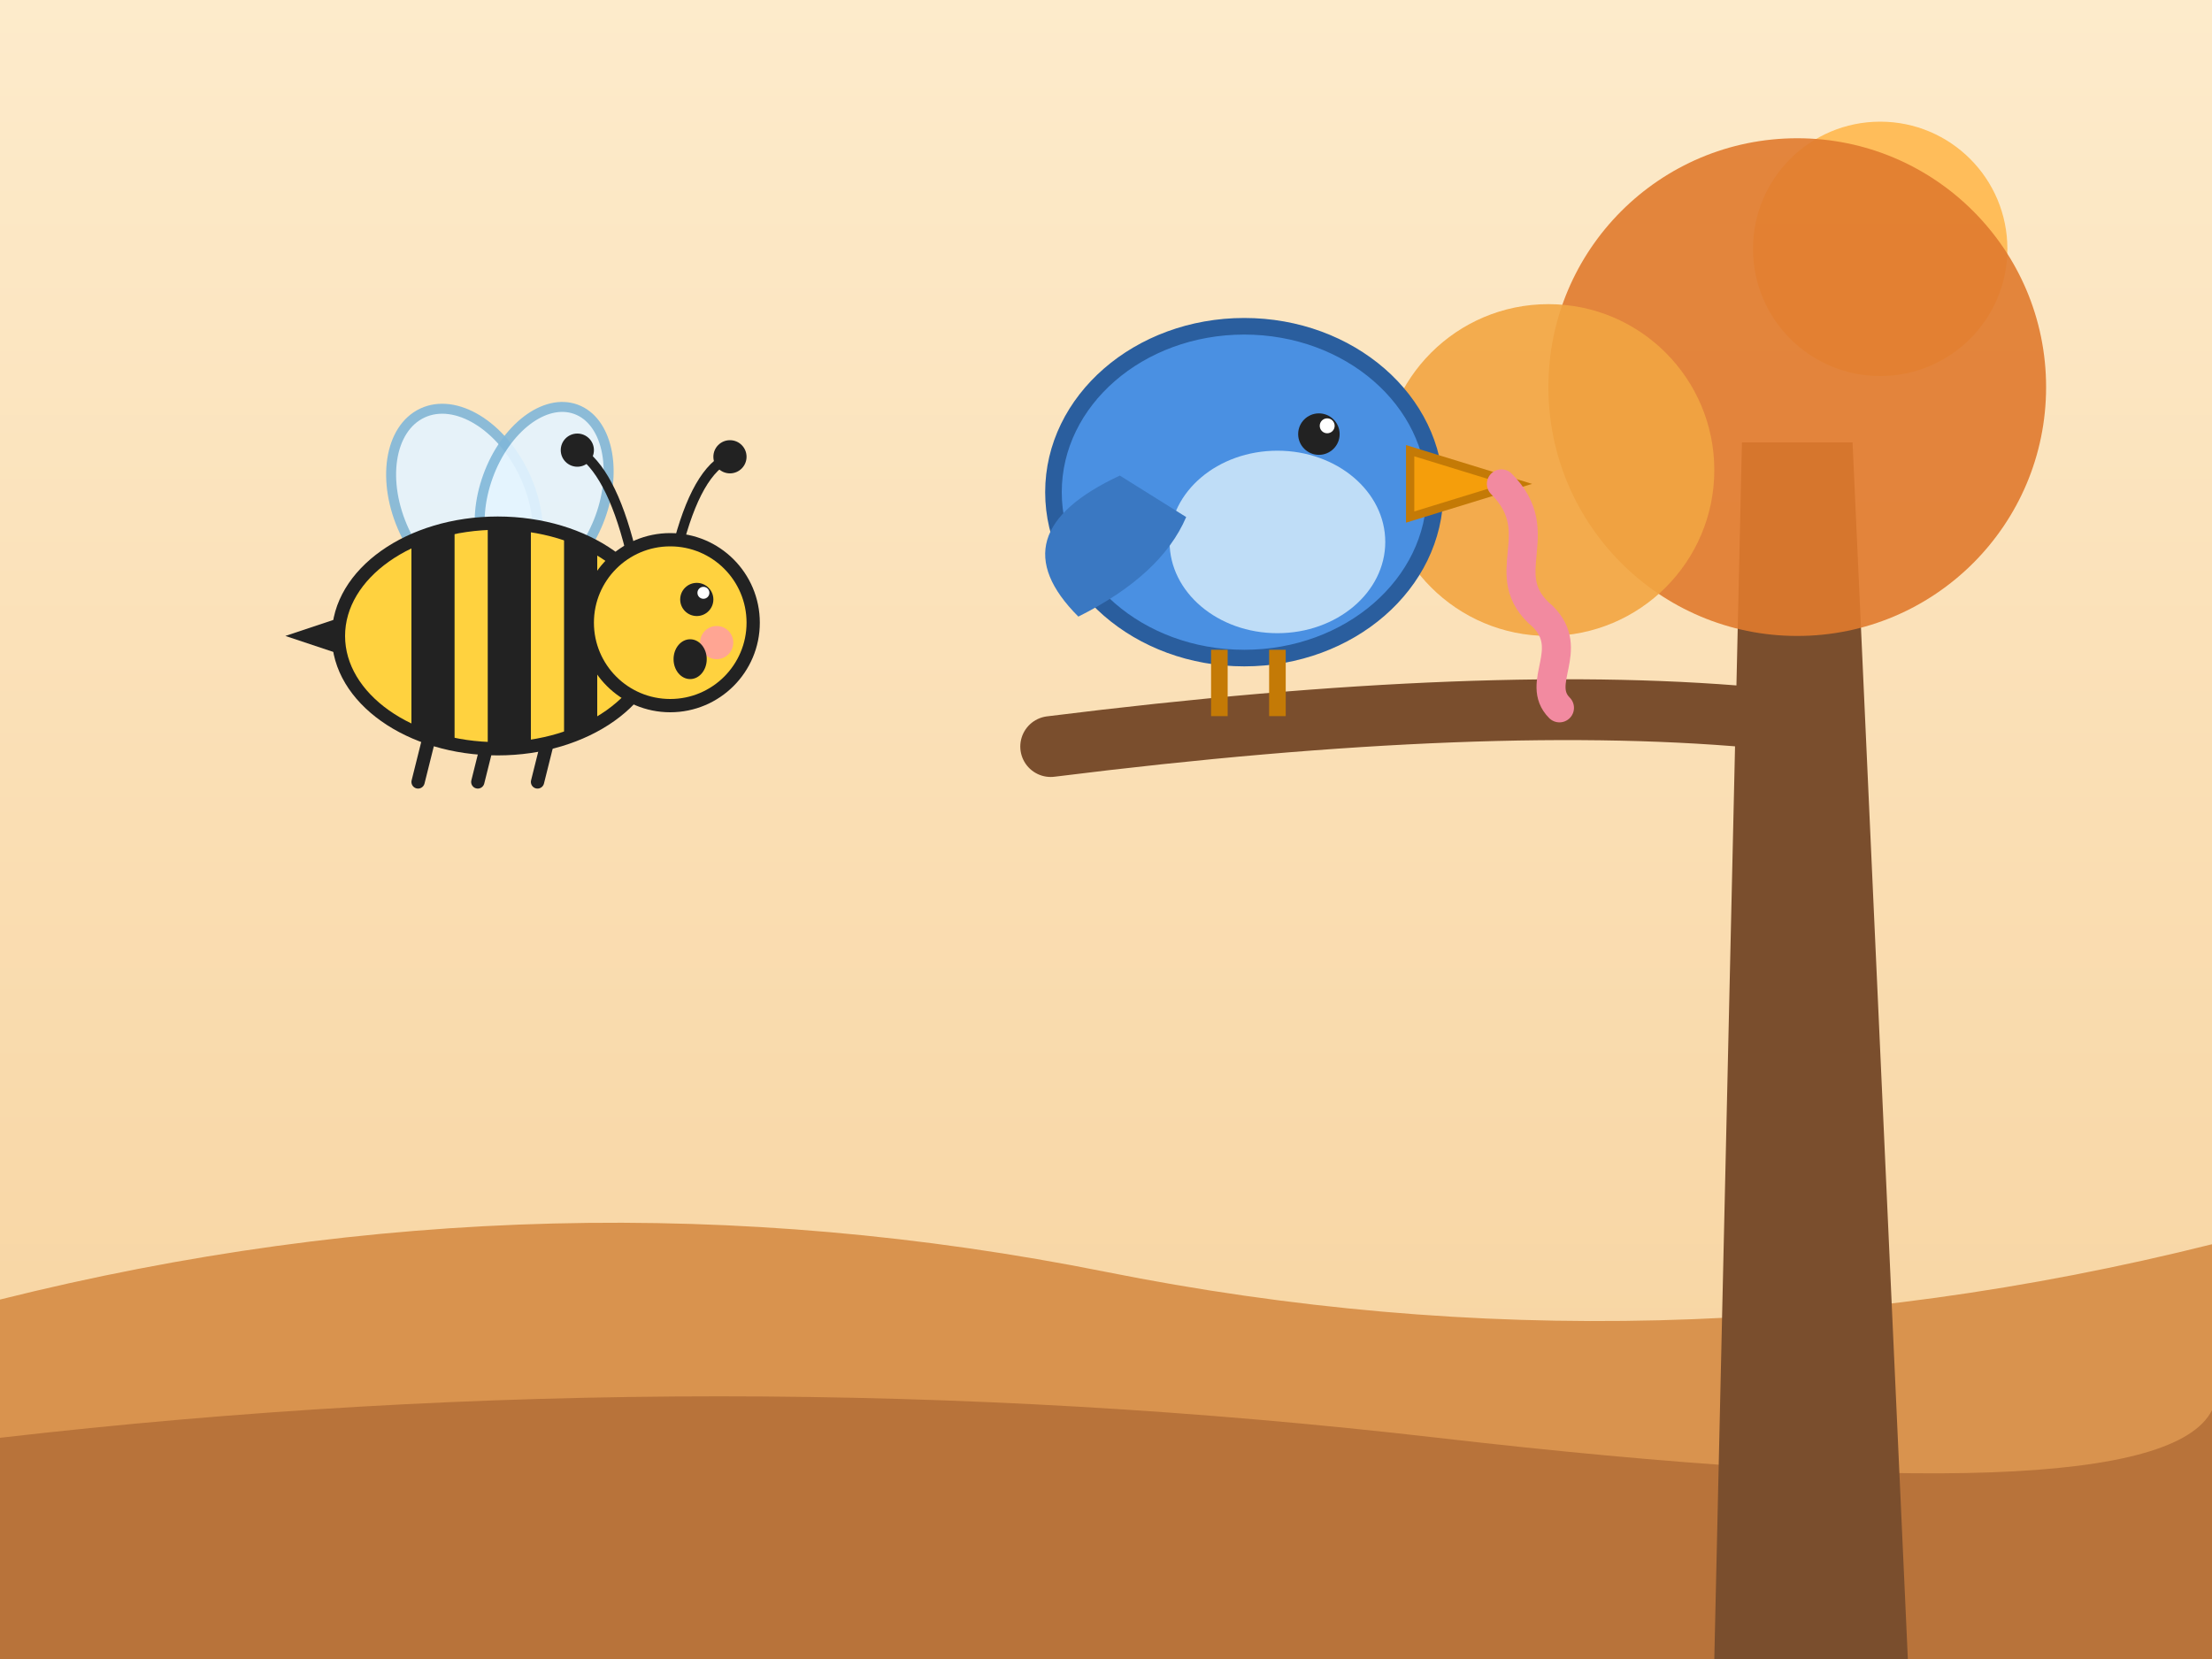
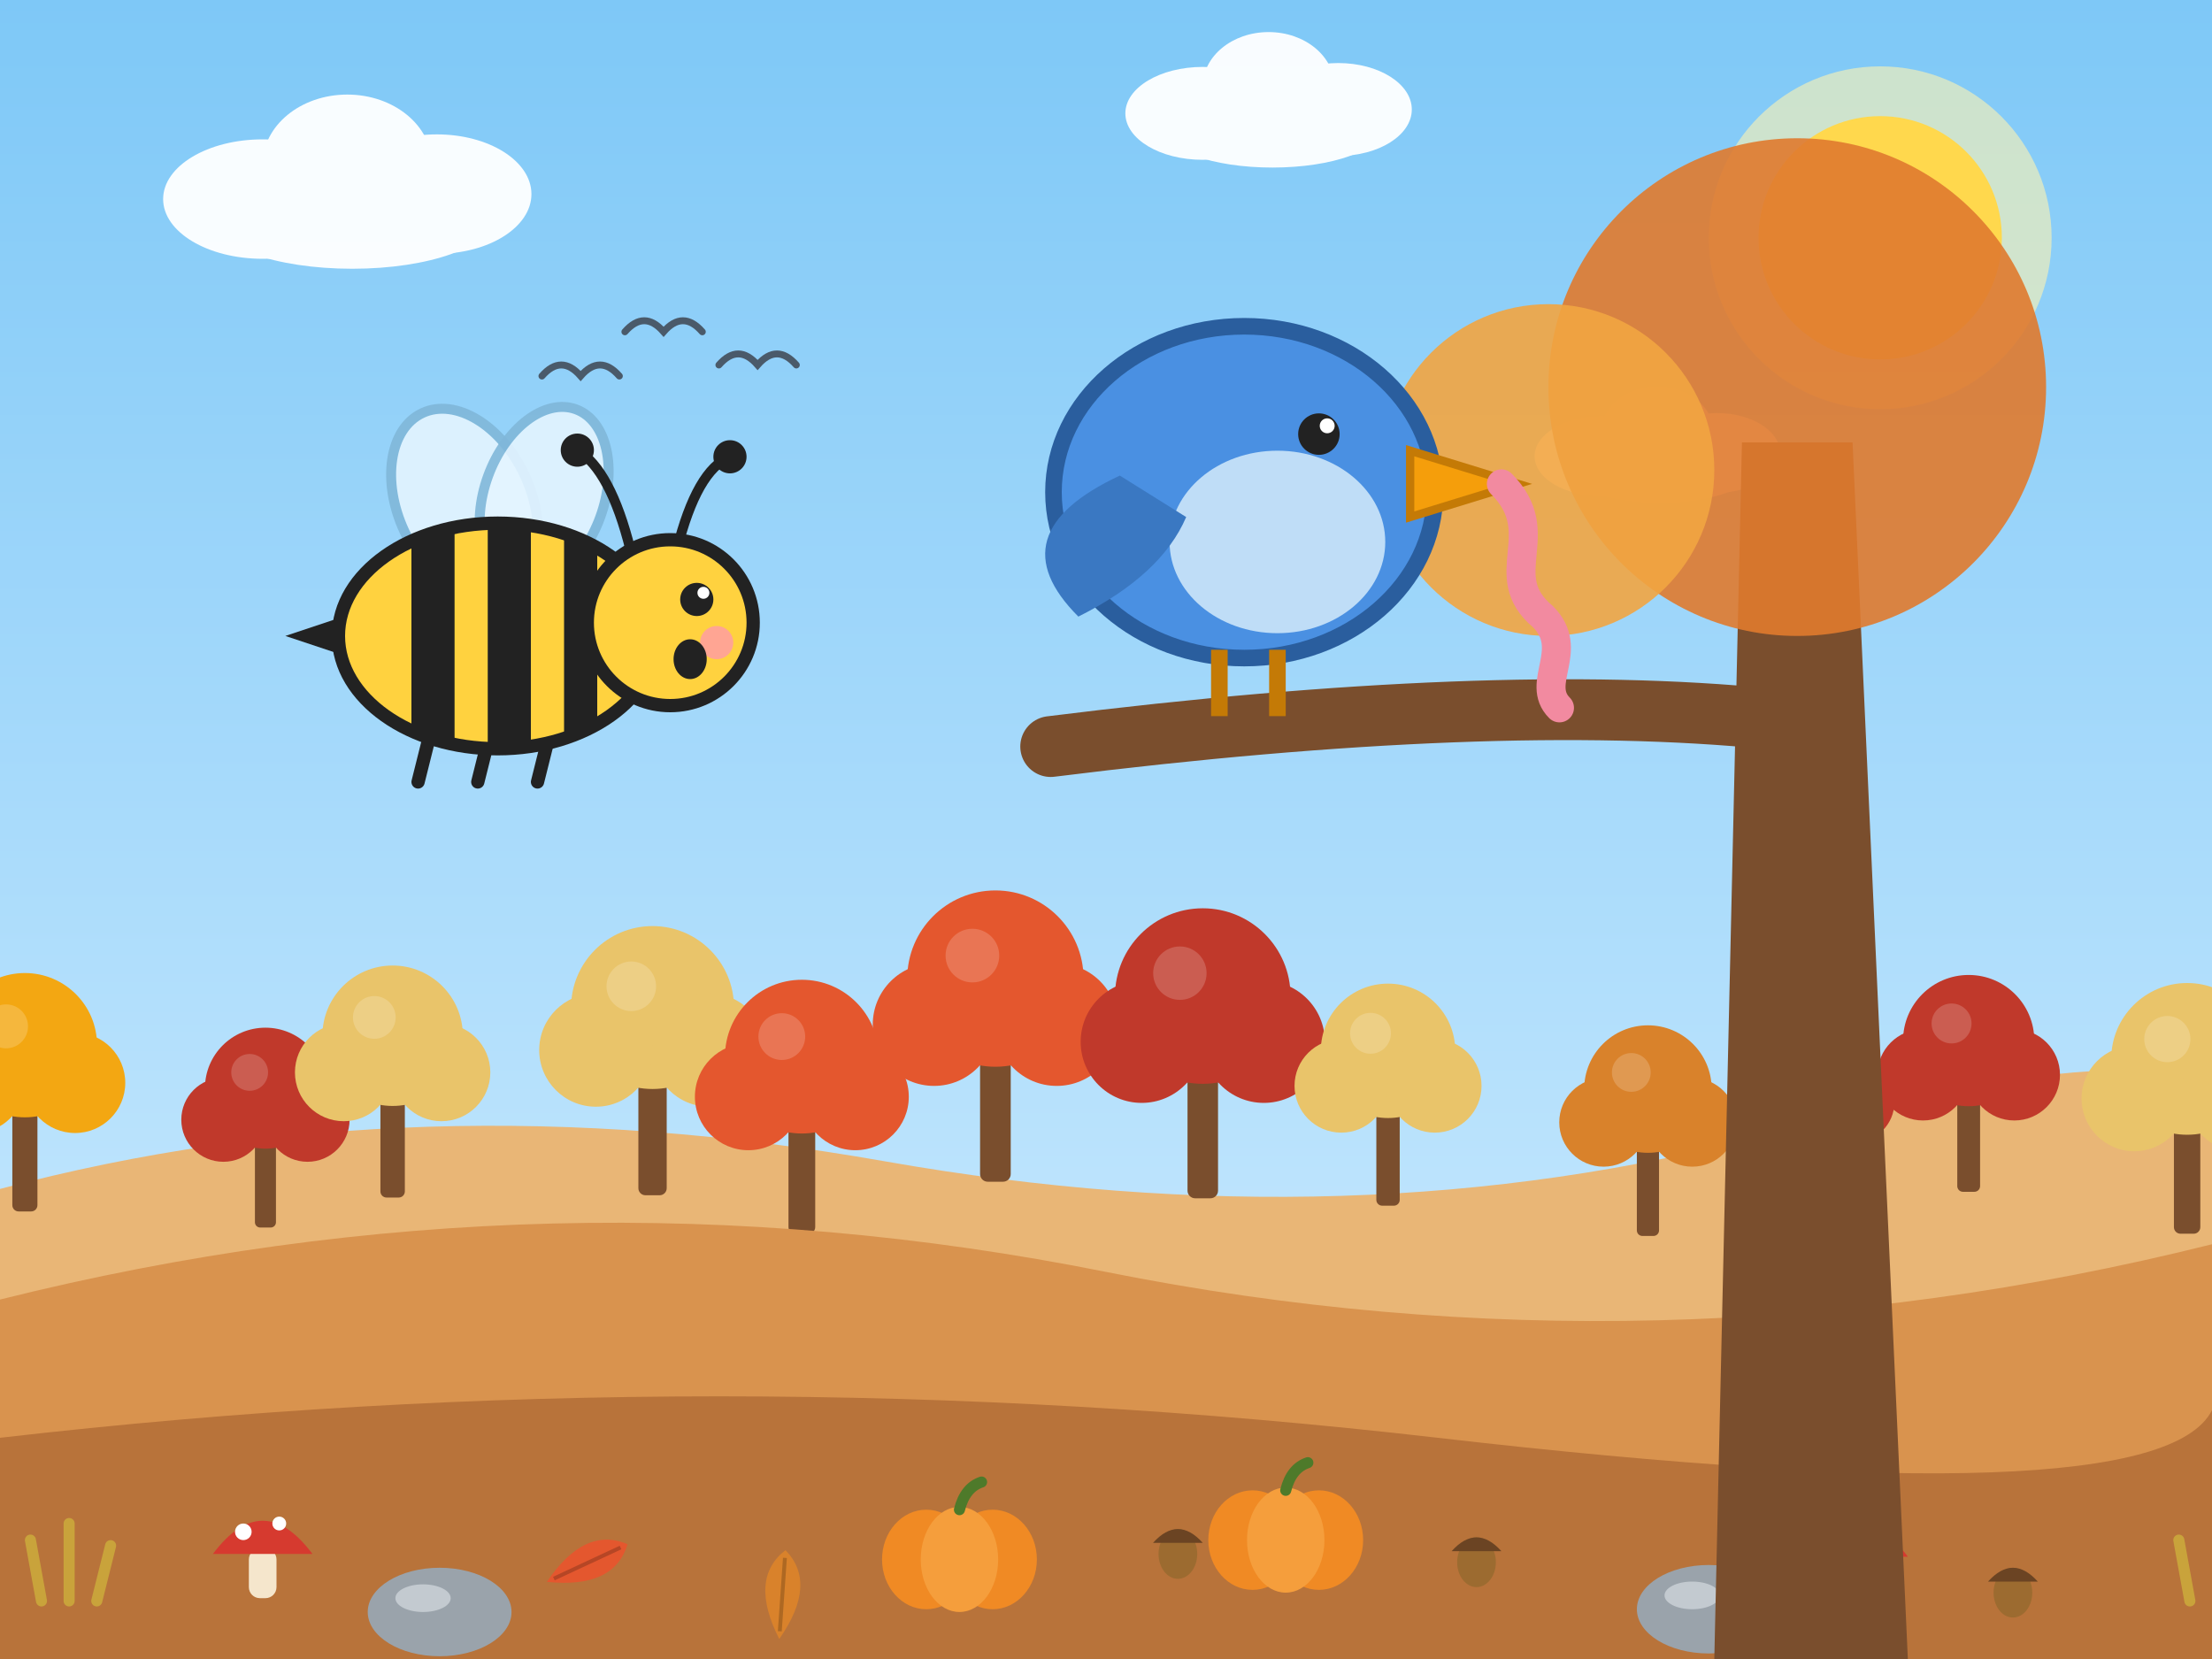
<svg xmlns="http://www.w3.org/2000/svg" viewBox="0 0 800 600">
  <defs>
    <linearGradient id="sky" x1="0" y1="0" x2="0" y2="1">
-       <stop offset="0" stop-color="#FDEBCB" />
-       <stop offset="1" stop-color="#F7D19B" />
+       <stop offset="0" stop-color="#7EC8F7" />
+       <stop offset="1" stop-color="#D4EEFF" />
    </linearGradient>
  </defs>
  <rect width="800" height="600" fill="url(#sky)" />
-   <circle cx="680" cy="90" r="46" fill="#FFB547" opacity=".85" />
+   <circle cx="680" cy="86" r="62" fill="#FFF3B0" opacity=".6" />
+   <circle cx="680" cy="86" r="44" fill="#FFD84D" />
+   <g transform="translate(95 72) scale(0.9)" fill="#fff" opacity=".95">
+     <ellipse cx="0" cy="0" rx="40" ry="24" />
+     <ellipse cx="34" cy="-14" rx="34" ry="28" />
+     <ellipse cx="70" cy="-2" rx="38" ry="24" />
+     <ellipse cx="36" cy="8" rx="56" ry="20" />
+   </g>
+   <g transform="translate(435 41) scale(0.7)" fill="#fff" opacity=".95">
+     <ellipse cx="0" cy="0" rx="40" ry="24" />
+     <ellipse cx="34" cy="-14" rx="34" ry="28" />
+     <ellipse cx="70" cy="-2" rx="38" ry="24" />
+     <ellipse cx="36" cy="8" rx="56" ry="20" />
+   </g>
+   <g transform="translate(579 165) scale(0.6)" fill="#fff" opacity=".95">
+     <ellipse cx="0" cy="0" rx="40" ry="24" />
+     <ellipse cx="34" cy="-14" rx="34" ry="28" />
+     <ellipse cx="70" cy="-2" rx="38" ry="24" />
+     <ellipse cx="36" cy="8" rx="56" ry="20" />
+   </g>
+   <path d="M226 120 q7 -8 14 0 q7 -8 14 0" fill="none" stroke="#4A5A6A" stroke-width="2.5" stroke-linecap="round" />
+   <path d="M260 132 q7 -8 14 0 q7 -8 14 0" fill="none" stroke="#4A5A6A" stroke-width="2.5" stroke-linecap="round" />
+   <path d="M196 136 q7 -8 14 0 q7 -8 14 0" fill="none" stroke="#4A5A6A" stroke-width="2.5" stroke-linecap="round" />
+   <path d="M0 430 Q150 390 320 420 T640 410 T800 400 V600 H0Z" fill="#E9B676" />
+   <g transform="translate(9 437) scale(0.5672673)">
+     <rect x="-8" y="-72" width="16" height="74" rx="4" fill="#7A4E2D" />
+     <circle cx="0" cy="-104" r="46" fill="#F3A712" />
+     <circle cx="-32" cy="-80" r="32" fill="#F3A712" />
+     <circle cx="32" cy="-80" r="32" fill="#F3A712" />
+     <circle cx="-12" cy="-116" r="14" fill="#fff" opacity=".18" />
+   </g>
+   <g transform="translate(96 443) scale(0.4754936)">
+     <rect x="-8" y="-72" width="16" height="74" rx="4" fill="#7A4E2D" />
+     <circle cx="0" cy="-104" r="46" fill="#C0392B" />
+     <circle cx="-32" cy="-80" r="32" fill="#C0392B" />
+     <circle cx="32" cy="-80" r="32" fill="#C0392B" />
+     <circle cx="-12" cy="-116" r="14" fill="#fff" opacity=".18" />
+   </g>
+   <g transform="translate(142 432) scale(0.5520378)">
+     <rect x="-8" y="-72" width="16" height="74" rx="4" fill="#7A4E2D" />
+     <circle cx="0" cy="-104" r="46" fill="#E9C46A" />
+     <circle cx="-32" cy="-80" r="32" fill="#E9C46A" />
+     <circle cx="32" cy="-80" r="32" fill="#E9C46A" />
+     <circle cx="-12" cy="-116" r="14" fill="#fff" opacity=".18" />
+   </g>
+   <g transform="translate(236 431) scale(0.6404814)">
+     <rect x="-8" y="-72" width="16" height="74" rx="4" fill="#7A4E2D" />
+     <circle cx="0" cy="-104" r="46" fill="#E9C46A" />
+     <circle cx="-32" cy="-80" r="32" fill="#E9C46A" />
+     <circle cx="32" cy="-80" r="32" fill="#E9C46A" />
+     <circle cx="-12" cy="-116" r="14" fill="#fff" opacity=".18" />
+   </g>
+   <g transform="translate(290 445) scale(0.6043631)">
+     <rect x="-8" y="-72" width="16" height="74" rx="4" fill="#7A4E2D" />
+     <circle cx="0" cy="-104" r="46" fill="#E4572E" />
+     <circle cx="-32" cy="-80" r="32" fill="#E4572E" />
+     <circle cx="32" cy="-80" r="32" fill="#E4572E" />
+     <circle cx="-12" cy="-116" r="14" fill="#fff" opacity=".18" />
+   </g>
+   <g transform="translate(360 426) scale(0.6930843)">
+     <rect x="-8" y="-72" width="16" height="74" rx="4" fill="#7A4E2D" />
+     <circle cx="0" cy="-104" r="46" fill="#E4572E" />
+     <circle cx="-32" cy="-80" r="32" fill="#E4572E" />
+     <circle cx="32" cy="-80" r="32" fill="#E4572E" />
+     <circle cx="-12" cy="-116" r="14" fill="#fff" opacity=".18" />
+   </g>
+   <g transform="translate(435 432) scale(0.6900318)">
+     <rect x="-8" y="-72" width="16" height="74" rx="4" fill="#7A4E2D" />
+     <circle cx="0" cy="-104" r="46" fill="#C0392B" />
+     <circle cx="-32" cy="-80" r="32" fill="#C0392B" />
+     <circle cx="32" cy="-80" r="32" fill="#C0392B" />
+     <circle cx="-12" cy="-116" r="14" fill="#fff" opacity=".18" />
+   </g>
+   <g transform="translate(502 435) scale(0.5284128)">
+     <rect x="-8" y="-72" width="16" height="74" rx="4" fill="#7A4E2D" />
+     <circle cx="0" cy="-104" r="46" fill="#E9C46A" />
+     <circle cx="-32" cy="-80" r="32" fill="#E9C46A" />
+     <circle cx="32" cy="-80" r="32" fill="#E9C46A" />
+     <circle cx="-12" cy="-116" r="14" fill="#fff" opacity=".18" />
+   </g>
+   <g transform="translate(596 446) scale(0.5011949)">
+     <rect x="-8" y="-72" width="16" height="74" rx="4" fill="#7A4E2D" />
+     <circle cx="0" cy="-104" r="46" fill="#D9822B" />
+     <circle cx="-32" cy="-80" r="32" fill="#D9822B" />
+     <circle cx="32" cy="-80" r="32" fill="#D9822B" />
+     <circle cx="-12" cy="-116" r="14" fill="#fff" opacity=".18" />
+   </g>
+   <g transform="translate(656 435) scale(0.4553926)">
+     <rect x="-8" y="-72" width="16" height="74" rx="4" fill="#7A4E2D" />
+     <circle cx="0" cy="-104" r="46" fill="#C0392B" />
+     <circle cx="-32" cy="-80" r="32" fill="#C0392B" />
+     <circle cx="32" cy="-80" r="32" fill="#C0392B" />
+     <circle cx="-12" cy="-116" r="14" fill="#fff" opacity=".18" />
+   </g>
+   <g transform="translate(712 430) scale(0.515953)">
+     <rect x="-8" y="-72" width="16" height="74" rx="4" fill="#7A4E2D" />
+     <circle cx="0" cy="-104" r="46" fill="#C0392B" />
+     <circle cx="-32" cy="-80" r="32" fill="#C0392B" />
+     <circle cx="32" cy="-80" r="32" fill="#C0392B" />
+     <circle cx="-12" cy="-116" r="14" fill="#fff" opacity=".18" />
+   </g>
+   <g transform="translate(791 445) scale(0.5965353)">
+     <rect x="-8" y="-72" width="16" height="74" rx="4" fill="#7A4E2D" />
+     <circle cx="0" cy="-104" r="46" fill="#E9C46A" />
+     <circle cx="-32" cy="-80" r="32" fill="#E9C46A" />
+     <circle cx="32" cy="-80" r="32" fill="#E9C46A" />
+     <circle cx="-12" cy="-116" r="14" fill="#fff" opacity=".18" />
+   </g>
  <path d="M0 470 Q200 420 400 460 T800 450 V600 H0Z" fill="#D9934E" />
  <path d="M0 520 Q260 490 520 520 T800 510 V600 H0Z" fill="#B8733A" />
+   <path d="M15 579 L11 557 M25 579 L25 551 M35 579 L40 559" stroke="#C9A33B" stroke-width="4" stroke-linecap="round" />
+   <g transform="translate(95 578)">
+     <rect x="-5" y="-18" width="10" height="18" rx="4" fill="#F5E6CC" />
+     <path d="M-18 -16 Q0 -40 18 -16Z" fill="#D63A2F" />
+     <circle cx="-7" cy="-24" r="3" fill="#fff" />
+     <circle cx="6" cy="-27" r="2.5" fill="#fff" />
+   </g>
+   <g transform="translate(159 583) scale(1.0)">
+     <ellipse cx="0" cy="0" rx="26" ry="16" fill="#9AA3AB" />
+     <ellipse cx="-6" cy="-5" rx="10" ry="5" fill="#C3CAD0" />
+   </g>
+   <g transform="translate(213 565) rotate(65) scale(0.7)">
+     <path d="M0 -22 Q18 -6 0 24 Q-18 -6 0 -22Z" fill="#E4572E" />
+     <path d="M0 -18 V20" stroke="#00000033" stroke-width="2" />
+   </g>
+   <g transform="translate(283 576) rotate(4) scale(0.7)">
+     <path d="M0 -22 Q18 -6 0 24 Q-18 -6 0 -22Z" fill="#D9822B" />
+     <path d="M0 -18 V20" stroke="#00000033" stroke-width="2" />
+   </g>
+   <g transform="translate(347 580) scale(1.0)">
+     <ellipse cx="-12" cy="-16" rx="16" ry="18" fill="#F08A24" />
+     <ellipse cx="12" cy="-16" rx="16" ry="18" fill="#F08A24" />
+     <ellipse cx="0" cy="-16" rx="14" ry="19" fill="#F59E3C" />
+     <path d="M0 -34 Q2 -42 8 -44" stroke="#4E7A2A" stroke-width="4" fill="none" stroke-linecap="round" />
+   </g>
+   <g transform="translate(426 568)">
+     <ellipse cx="0" cy="-6" rx="7" ry="9" fill="#9C6B30" />
+     <path d="M-9 -10 Q0 -20 9 -10Z" fill="#6B4423" />
+   </g>
+   <g transform="translate(465 573) scale(1.0)">
+     <ellipse cx="-12" cy="-16" rx="16" ry="18" fill="#F08A24" />
+     <ellipse cx="12" cy="-16" rx="16" ry="18" fill="#F08A24" />
+     <ellipse cx="0" cy="-16" rx="14" ry="19" fill="#F59E3C" />
+     <path d="M0 -34 Q2 -42 8 -44" stroke="#4E7A2A" stroke-width="4" fill="none" stroke-linecap="round" />
+   </g>
+   <g transform="translate(534 571)">
+     <ellipse cx="0" cy="-6" rx="7" ry="9" fill="#9C6B30" />
+     <path d="M-9 -10 Q0 -20 9 -10Z" fill="#6B4423" />
+   </g>
+   <g transform="translate(618 582) scale(1.0)">
+     <ellipse cx="0" cy="0" rx="26" ry="16" fill="#9AA3AB" />
+     <ellipse cx="-6" cy="-5" rx="10" ry="5" fill="#C3CAD0" />
+   </g>
+   <g transform="translate(672 579)">
+     <rect x="-5" y="-18" width="10" height="18" rx="4" fill="#F5E6CC" />
+     <path d="M-18 -16 Q0 -40 18 -16Z" fill="#D63A2F" />
+     <circle cx="-7" cy="-24" r="3" fill="#fff" />
+     <circle cx="6" cy="-27" r="2.5" fill="#fff" />
+   </g>
+   <g transform="translate(728 582)">
+     <ellipse cx="0" cy="-6" rx="7" ry="9" fill="#9C6B30" />
+     <path d="M-9 -10 Q0 -20 9 -10Z" fill="#6B4423" />
+   </g>
+   <path d="M792 579 L788 557 M802 579 L802 551 M812 579 L817 559" stroke="#C9A33B" stroke-width="4" stroke-linecap="round" />
  <g transform="translate(500 200)">
    <path d="M120 400 L130 -40 L170 -40 L190 400Z" fill="#7A4E2D" />
    <path d="M140 60 Q40 50 -120 70" fill="none" stroke="#7A4E2D" stroke-width="22" stroke-linecap="round" />
    <circle cx="150" cy="-60" r="90" fill="#E07A2E" opacity=".9" />
    <circle cx="60" cy="-30" r="60" fill="#F2A541" opacity=".9" />
    <g transform="translate(-50 -22) scale(1.5)">
      <ellipse cx="0" cy="0" rx="46" ry="40" fill="#4A90E2" stroke="#2A5E9E" stroke-width="4" />
      <ellipse cx="8" cy="12" rx="26" ry="22" fill="#BFDDF7" />
      <path d="M-30 -4 Q-60 10 -40 30 Q-20 20 -14 6Z" fill="#3A78C2" />
      <circle cx="18" cy="-14" r="5" fill="#222" />
      <circle cx="20" cy="-16" r="1.8" fill="#fff" />
      <polygon points="40,-10 66,-2 40,6" fill="#F59E0B" stroke="#C47A06" stroke-width="2" />
      <path d="M62 -2 C74 10 60 20 72 30 C80 38 70 46 76 52" fill="none" stroke="#F28AA0" stroke-width="7" stroke-linecap="round" />
      <path d="M-6 38 V54 M8 38 V54" stroke="#C47A06" stroke-width="4" />
    </g>
  </g>
  <g transform="translate(180 230) scale(1.2 1.2)">
    <defs>
      <clipPath id="beebody5">
        <ellipse cx="0" cy="0" rx="48" ry="34" />
      </clipPath>
    </defs>
    <ellipse cx="-10" cy="-40" rx="20" ry="30" transform="rotate(-25 -10 -40)" fill="#E3F4FF" opacity=".9" stroke="#7FB7D9" stroke-width="3" />
    <ellipse cx="14" cy="-42" rx="18" ry="28" transform="rotate(20 14 -42)" fill="#E3F4FF" opacity=".9" stroke="#7FB7D9" stroke-width="3" />
    <path d="M-20 28 L-24 44" stroke="#222" stroke-width="4" stroke-linecap="round" />
    <path d="M-2 28 L-6 44" stroke="#222" stroke-width="4" stroke-linecap="round" />
    <path d="M16 28 L12 44" stroke="#222" stroke-width="4" stroke-linecap="round" />
    <polygon points="-46,-6 -64,0 -46,6" fill="#222" />
    <ellipse cx="0" cy="0" rx="48" ry="34" fill="#FFD23F" />
    <g clip-path="url(#beebody5)">
      <rect x="-26" y="-40" width="13" height="80" fill="#222" />
      <rect x="-3" y="-40" width="13" height="80" fill="#222" />
      <rect x="20" y="-40" width="10" height="80" fill="#222" />
    </g>
    <ellipse cx="0" cy="0" rx="48" ry="34" fill="none" stroke="#222" stroke-width="4" />
    <path d="M40 -26 Q34 -50 24 -56" fill="none" stroke="#222" stroke-width="3" />
    <circle cx="24" cy="-56" r="5" fill="#222" />
    <path d="M54 -26 Q60 -50 70 -54" fill="none" stroke="#222" stroke-width="3" />
    <circle cx="70" cy="-54" r="5" fill="#222" />
    <circle cx="52" cy="-4" r="25" fill="#FFD23F" stroke="#222" stroke-width="4" />
    <circle cx="60" cy="-11" r="5" fill="#222" />
    <circle cx="62" cy="-13" r="1.8" fill="#fff" />
    <circle cx="66" cy="2" r="5" fill="#FF9AA8" opacity=".8" />
    <ellipse cx="58" cy="7" rx="5" ry="6" fill="#222" />
  </g>
</svg>
